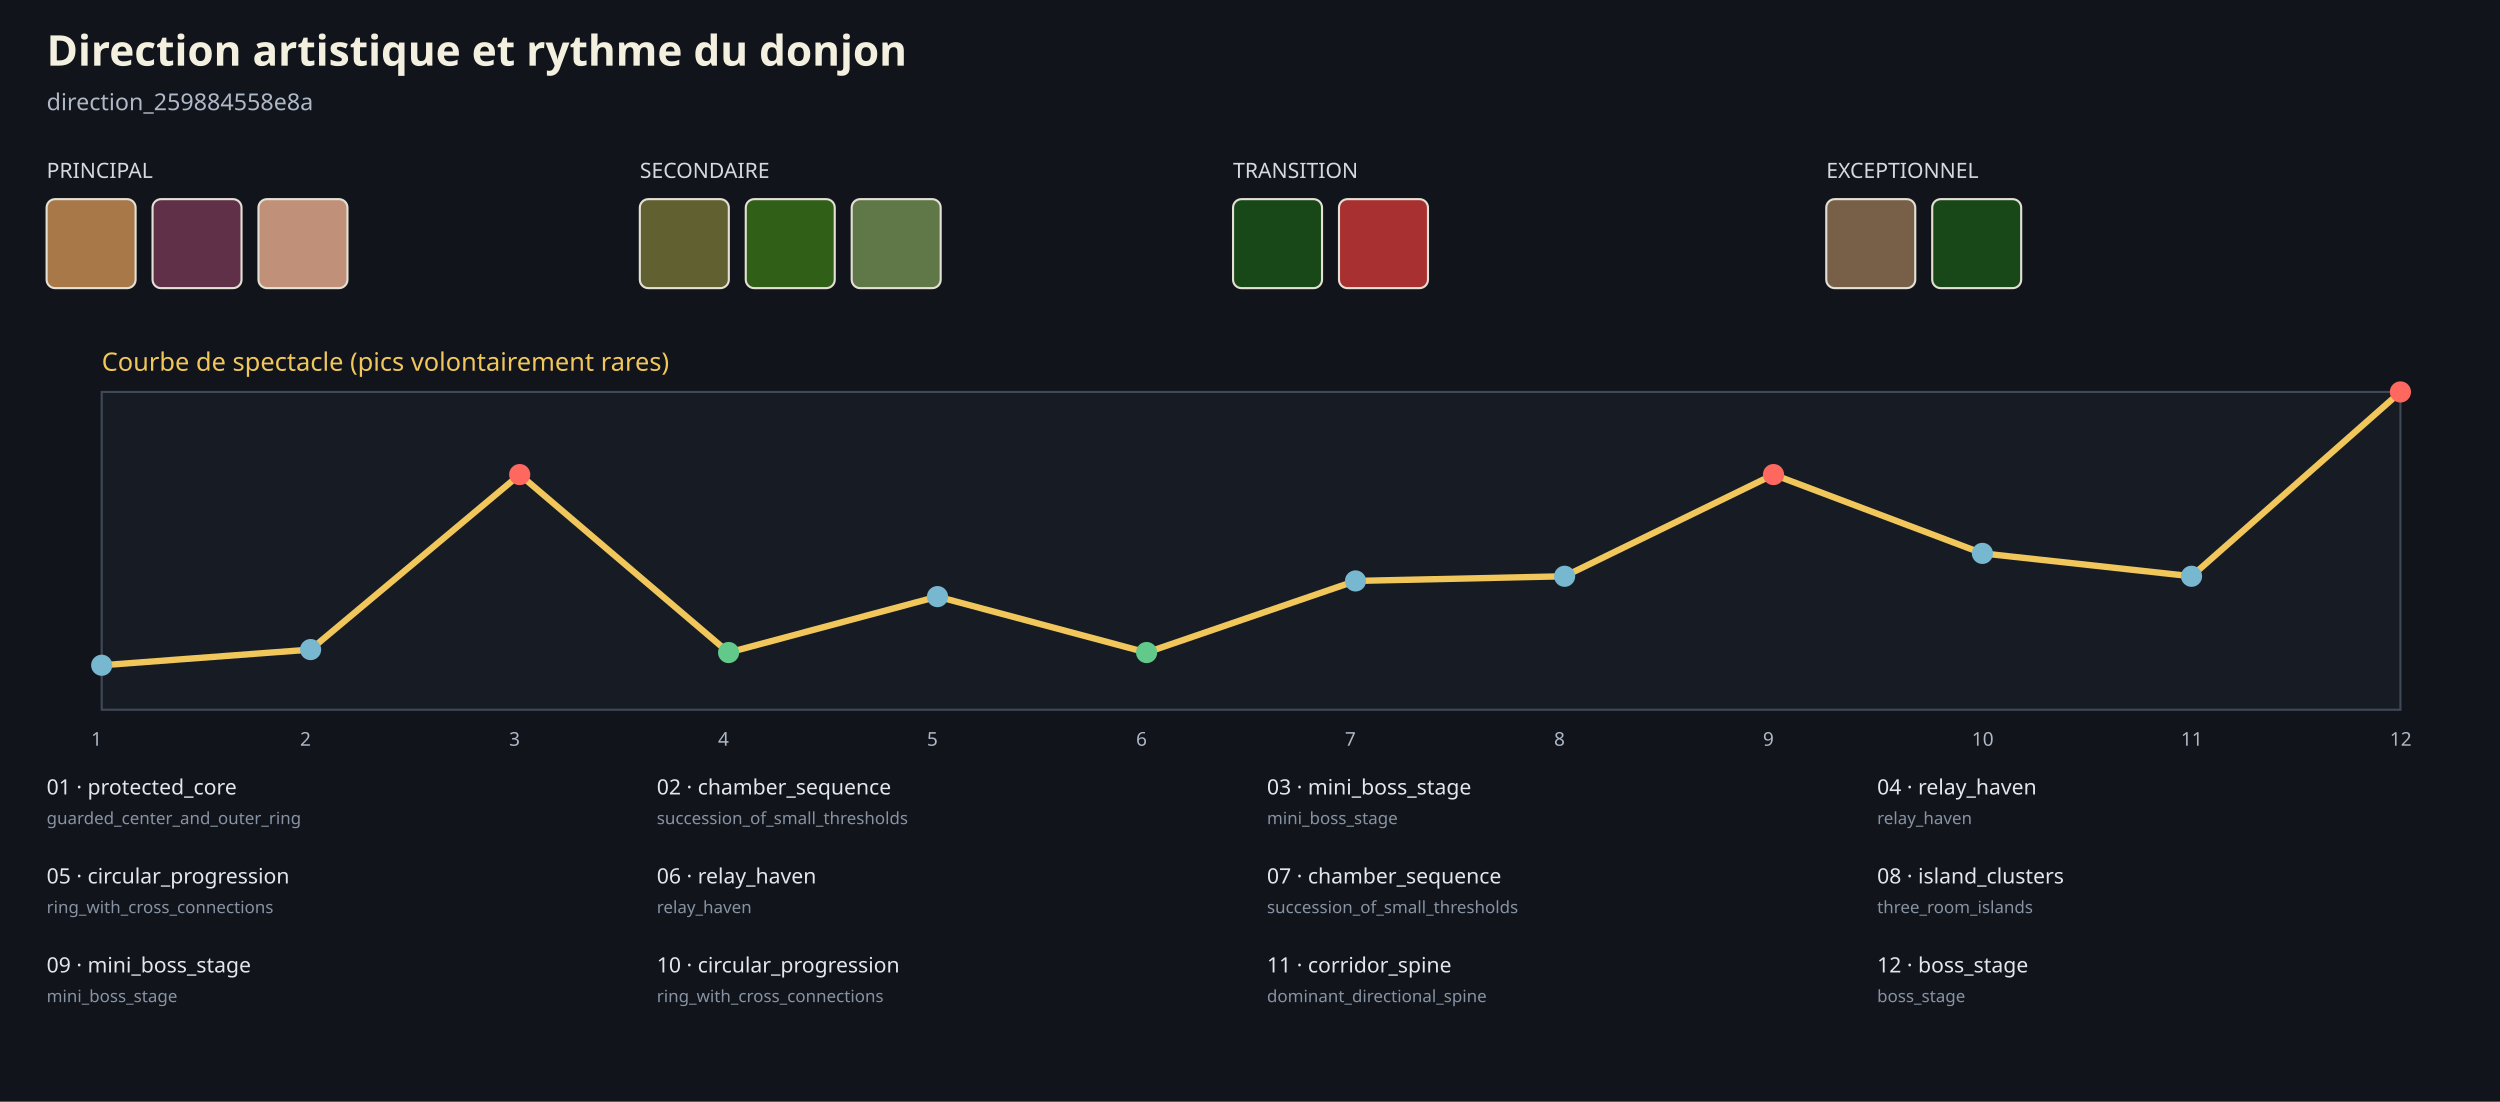
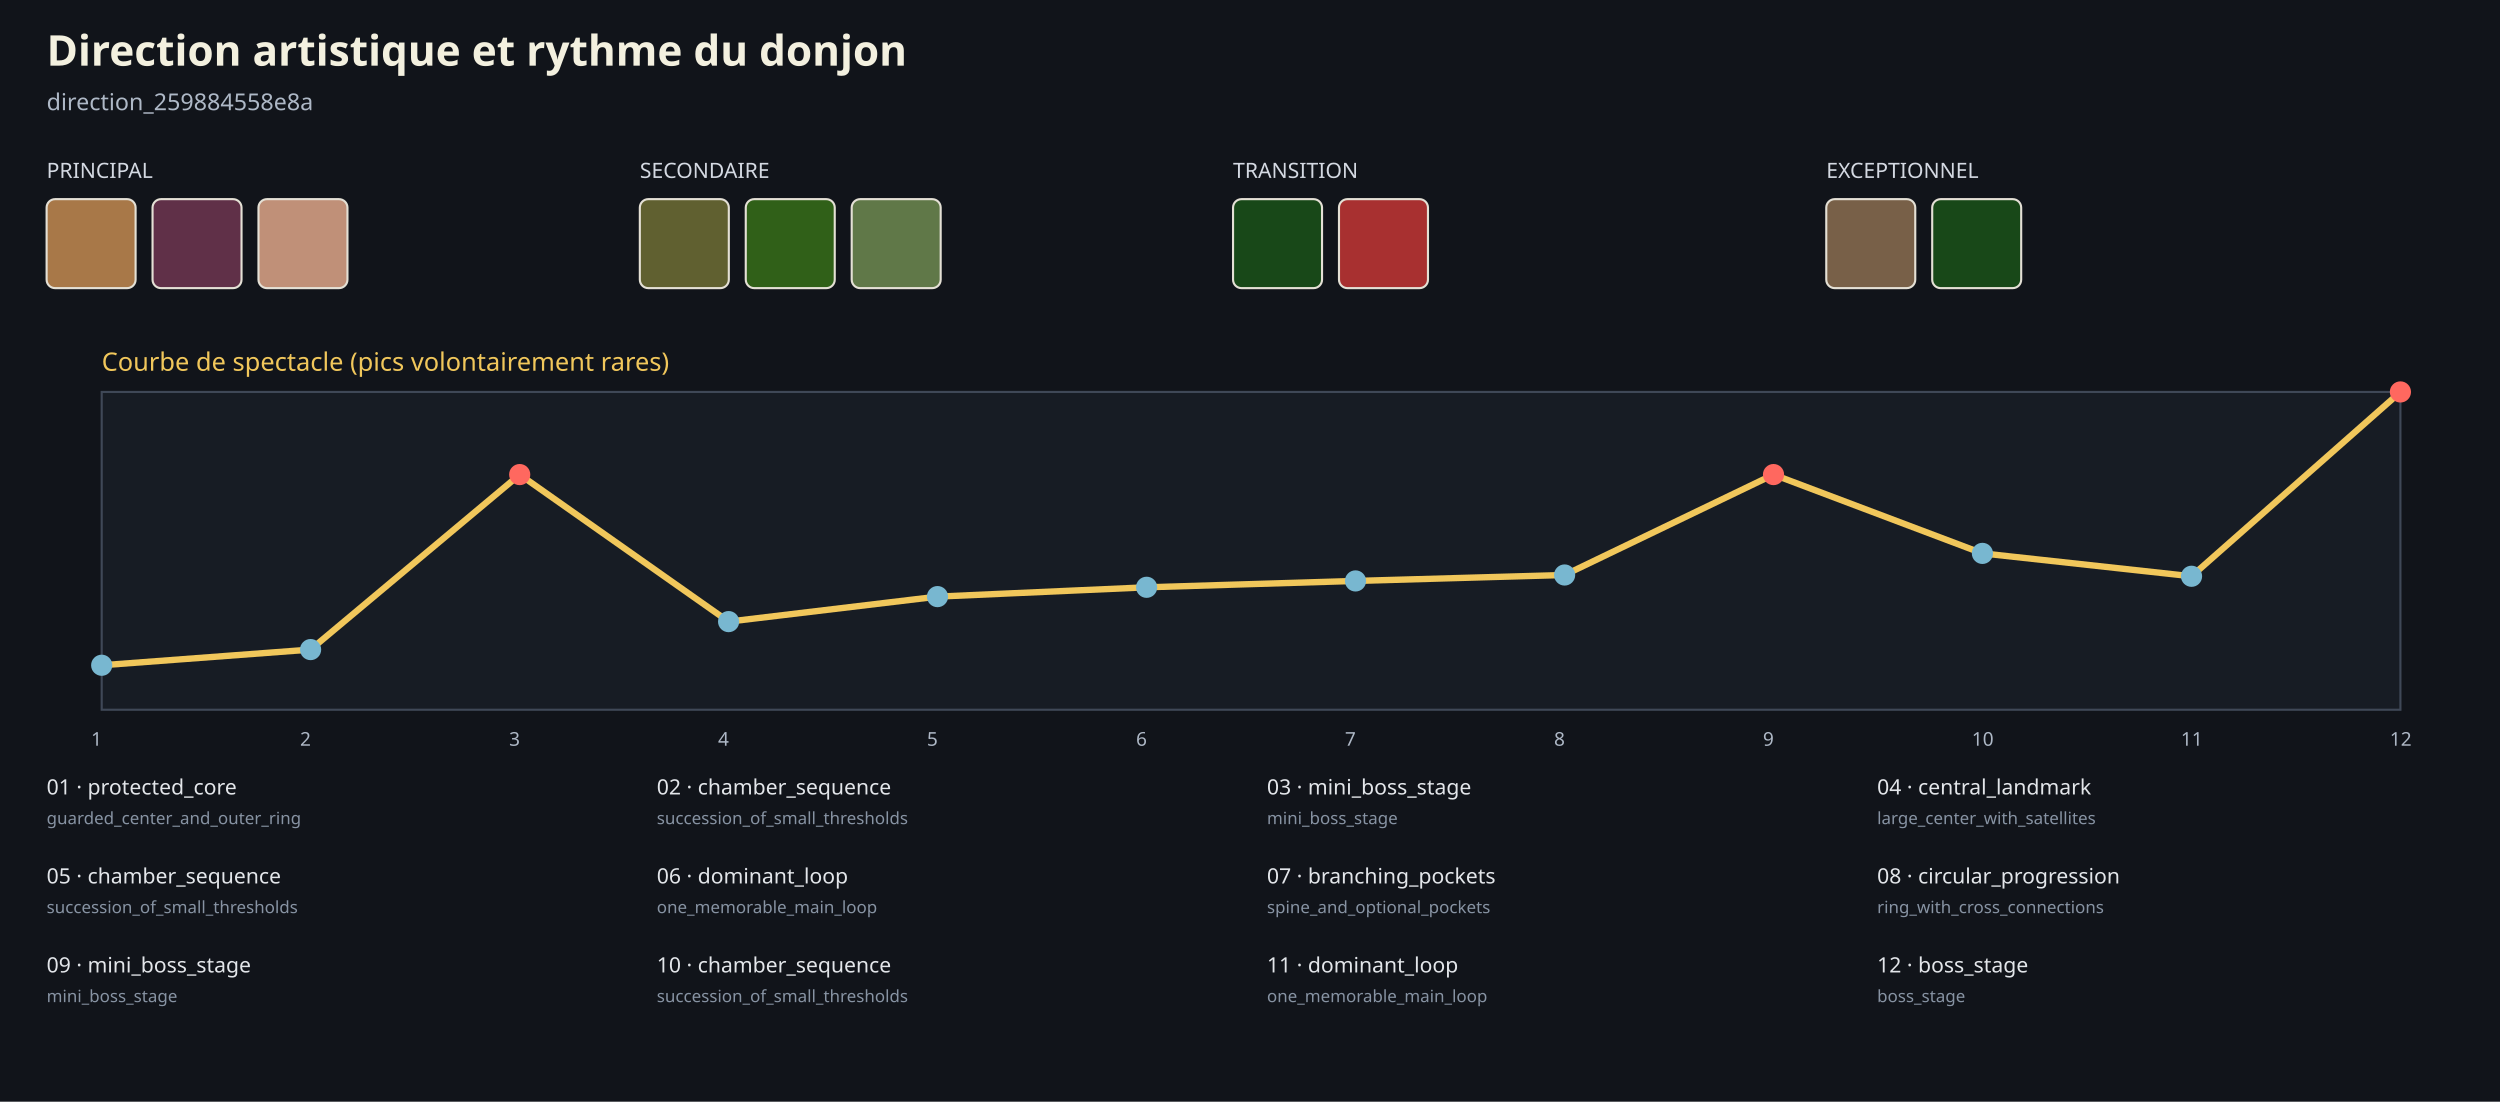
<svg xmlns="http://www.w3.org/2000/svg" width="1180" height="520" viewBox="0 0 1180 520">
  <rect width="100%" height="100%" fill="#11141a" />
  <text x="22" y="31" fill="#f3f0df" font-family="sans-serif" font-weight="bold" font-size="20">Direction artistique et rythme du donjon</text>
  <text x="22" y="52" fill="#aeb8c6" font-family="sans-serif" font-size="11">direction_259884558e8a</text>
  <text x="22" y="84" fill="#d4d9e2" font-family="sans-serif" font-size="10">PRINCIPAL</text>
  <rect x="22" y="94" width="42" height="42" rx="4" fill="#a87848" stroke="#e4e0d5" stroke-width="1" />
  <rect x="72" y="94" width="42" height="42" rx="4" fill="#603048" stroke="#e4e0d5" stroke-width="1" />
  <rect x="122" y="94" width="42" height="42" rx="4" fill="#c09078" stroke="#e4e0d5" stroke-width="1" />
  <text x="302" y="84" fill="#d4d9e2" font-family="sans-serif" font-size="10">SECONDAIRE</text>
  <rect x="302" y="94" width="42" height="42" rx="4" fill="#606030" stroke="#e4e0d5" stroke-width="1" />
  <rect x="352" y="94" width="42" height="42" rx="4" fill="#306018" stroke="#e4e0d5" stroke-width="1" />
  <rect x="402" y="94" width="42" height="42" rx="4" fill="#607848" stroke="#e4e0d5" stroke-width="1" />
  <text x="582" y="84" fill="#d4d9e2" font-family="sans-serif" font-size="10">TRANSITION</text>
  <rect x="582" y="94" width="42" height="42" rx="4" fill="#184818" stroke="#e4e0d5" stroke-width="1" />
  <rect x="632" y="94" width="42" height="42" rx="4" fill="#a83030" stroke="#e4e0d5" stroke-width="1" />
  <text x="862" y="84" fill="#d4d9e2" font-family="sans-serif" font-size="10">EXCEPTIONNEL</text>
  <rect x="862" y="94" width="42" height="42" rx="4" fill="#786048" stroke="#e4e0d5" stroke-width="1" />
  <rect x="912" y="94" width="42" height="42" rx="4" fill="#184818" stroke="#e4e0d5" stroke-width="1" />
  <rect x="48" y="185" width="1085" height="150" fill="#171c24" stroke="#3f4857" />
-   <polyline points="48.0,314.0 146.6,306.6 245.3,224.0 343.9,308.0 442.5,281.6 541.2,308.0 639.8,274.2 738.5,272.0 837.1,224.0 935.7,261.2 1034.4,272.0 1133.0,185.0" fill="none" stroke="#f1c75b" stroke-width="3" />
+   <polyline points="48.0,314.0 146.6,306.6 245.3,224.0 343.9,293.4 442.5,281.6 541.2,277.2 639.8,274.2 738.5,271.4 837.1,224.0 935.7,261.2 1034.4,272.0 1133.0,185.0" fill="none" stroke="#f1c75b" stroke-width="3" />
  <circle cx="48.0" cy="314.0" r="5" fill="#78b7d0" />
  <text x="43.0" y="352" fill="#aeb8c6" font-family="sans-serif" font-size="9">1</text>
  <circle cx="146.6" cy="306.6" r="5" fill="#78b7d0" />
  <text x="141.6" y="352" fill="#aeb8c6" font-family="sans-serif" font-size="9">2</text>
  <circle cx="245.3" cy="224.0" r="5" fill="#ff685f" />
  <text x="240.3" y="352" fill="#aeb8c6" font-family="sans-serif" font-size="9">3</text>
-   <circle cx="343.9" cy="308.0" r="5" fill="#62c98a" />
+   <circle cx="343.9" cy="293.4" r="5" fill="#78b7d0" />
  <text x="338.9" y="352" fill="#aeb8c6" font-family="sans-serif" font-size="9">4</text>
  <circle cx="442.5" cy="281.6" r="5" fill="#78b7d0" />
  <text x="437.5" y="352" fill="#aeb8c6" font-family="sans-serif" font-size="9">5</text>
-   <circle cx="541.2" cy="308.0" r="5" fill="#62c98a" />
+   <circle cx="541.2" cy="277.2" r="5" fill="#78b7d0" />
  <text x="536.2" y="352" fill="#aeb8c6" font-family="sans-serif" font-size="9">6</text>
  <circle cx="639.8" cy="274.2" r="5" fill="#78b7d0" />
  <text x="634.8" y="352" fill="#aeb8c6" font-family="sans-serif" font-size="9">7</text>
-   <circle cx="738.5" cy="272.0" r="5" fill="#78b7d0" />
+   <circle cx="738.5" cy="271.4" r="5" fill="#78b7d0" />
  <text x="733.5" y="352" fill="#aeb8c6" font-family="sans-serif" font-size="9">8</text>
  <circle cx="837.1" cy="224.0" r="5" fill="#ff685f" />
  <text x="832.1" y="352" fill="#aeb8c6" font-family="sans-serif" font-size="9">9</text>
  <circle cx="935.7" cy="261.2" r="5" fill="#78b7d0" />
  <text x="930.7" y="352" fill="#aeb8c6" font-family="sans-serif" font-size="9">10</text>
  <circle cx="1034.4" cy="272.0" r="5" fill="#78b7d0" />
  <text x="1029.4" y="352" fill="#aeb8c6" font-family="sans-serif" font-size="9">11</text>
  <circle cx="1133.0" cy="185.0" r="5" fill="#ff685f" />
  <text x="1128.0" y="352" fill="#aeb8c6" font-family="sans-serif" font-size="9">12</text>
  <text x="48" y="175" fill="#f1c75b" font-family="sans-serif" font-size="12">Courbe de spectacle (pics volontairement rares)</text>
  <text x="22" y="375" fill="#e3e6ea" font-family="sans-serif" font-size="10">01 · protected_core</text>
  <text x="22" y="389" fill="#8793a3" font-family="sans-serif" font-size="8">guarded_center_and_outer_ring</text>
  <text x="310" y="375" fill="#e3e6ea" font-family="sans-serif" font-size="10">02 · chamber_sequence</text>
  <text x="310" y="389" fill="#8793a3" font-family="sans-serif" font-size="8">succession_of_small_thresholds</text>
  <text x="598" y="375" fill="#e3e6ea" font-family="sans-serif" font-size="10">03 · mini_boss_stage</text>
  <text x="598" y="389" fill="#8793a3" font-family="sans-serif" font-size="8">mini_boss_stage</text>
-   <text x="886" y="375" fill="#e3e6ea" font-family="sans-serif" font-size="10">04 · relay_haven</text>
-   <text x="886" y="389" fill="#8793a3" font-family="sans-serif" font-size="8">relay_haven</text>
-   <text x="22" y="417" fill="#e3e6ea" font-family="sans-serif" font-size="10">05 · circular_progression</text>
-   <text x="22" y="431" fill="#8793a3" font-family="sans-serif" font-size="8">ring_with_cross_connections</text>
-   <text x="310" y="417" fill="#e3e6ea" font-family="sans-serif" font-size="10">06 · relay_haven</text>
-   <text x="310" y="431" fill="#8793a3" font-family="sans-serif" font-size="8">relay_haven</text>
-   <text x="598" y="417" fill="#e3e6ea" font-family="sans-serif" font-size="10">07 · chamber_sequence</text>
-   <text x="598" y="431" fill="#8793a3" font-family="sans-serif" font-size="8">succession_of_small_thresholds</text>
-   <text x="886" y="417" fill="#e3e6ea" font-family="sans-serif" font-size="10">08 · island_clusters</text>
-   <text x="886" y="431" fill="#8793a3" font-family="sans-serif" font-size="8">three_room_islands</text>
+   <text x="886" y="375" fill="#e3e6ea" font-family="sans-serif" font-size="10">04 · central_landmark</text>
+   <text x="886" y="389" fill="#8793a3" font-family="sans-serif" font-size="8">large_center_with_satellites</text>
+   <text x="22" y="417" fill="#e3e6ea" font-family="sans-serif" font-size="10">05 · chamber_sequence</text>
+   <text x="22" y="431" fill="#8793a3" font-family="sans-serif" font-size="8">succession_of_small_thresholds</text>
+   <text x="310" y="417" fill="#e3e6ea" font-family="sans-serif" font-size="10">06 · dominant_loop</text>
+   <text x="310" y="431" fill="#8793a3" font-family="sans-serif" font-size="8">one_memorable_main_loop</text>
+   <text x="598" y="417" fill="#e3e6ea" font-family="sans-serif" font-size="10">07 · branching_pockets</text>
+   <text x="598" y="431" fill="#8793a3" font-family="sans-serif" font-size="8">spine_and_optional_pockets</text>
+   <text x="886" y="417" fill="#e3e6ea" font-family="sans-serif" font-size="10">08 · circular_progression</text>
+   <text x="886" y="431" fill="#8793a3" font-family="sans-serif" font-size="8">ring_with_cross_connections</text>
  <text x="22" y="459" fill="#e3e6ea" font-family="sans-serif" font-size="10">09 · mini_boss_stage</text>
  <text x="22" y="473" fill="#8793a3" font-family="sans-serif" font-size="8">mini_boss_stage</text>
-   <text x="310" y="459" fill="#e3e6ea" font-family="sans-serif" font-size="10">10 · circular_progression</text>
-   <text x="310" y="473" fill="#8793a3" font-family="sans-serif" font-size="8">ring_with_cross_connections</text>
-   <text x="598" y="459" fill="#e3e6ea" font-family="sans-serif" font-size="10">11 · corridor_spine</text>
-   <text x="598" y="473" fill="#8793a3" font-family="sans-serif" font-size="8">dominant_directional_spine</text>
+   <text x="310" y="459" fill="#e3e6ea" font-family="sans-serif" font-size="10">10 · chamber_sequence</text>
+   <text x="310" y="473" fill="#8793a3" font-family="sans-serif" font-size="8">succession_of_small_thresholds</text>
+   <text x="598" y="459" fill="#e3e6ea" font-family="sans-serif" font-size="10">11 · dominant_loop</text>
+   <text x="598" y="473" fill="#8793a3" font-family="sans-serif" font-size="8">one_memorable_main_loop</text>
  <text x="886" y="459" fill="#e3e6ea" font-family="sans-serif" font-size="10">12 · boss_stage</text>
  <text x="886" y="473" fill="#8793a3" font-family="sans-serif" font-size="8">boss_stage</text>
</svg>
